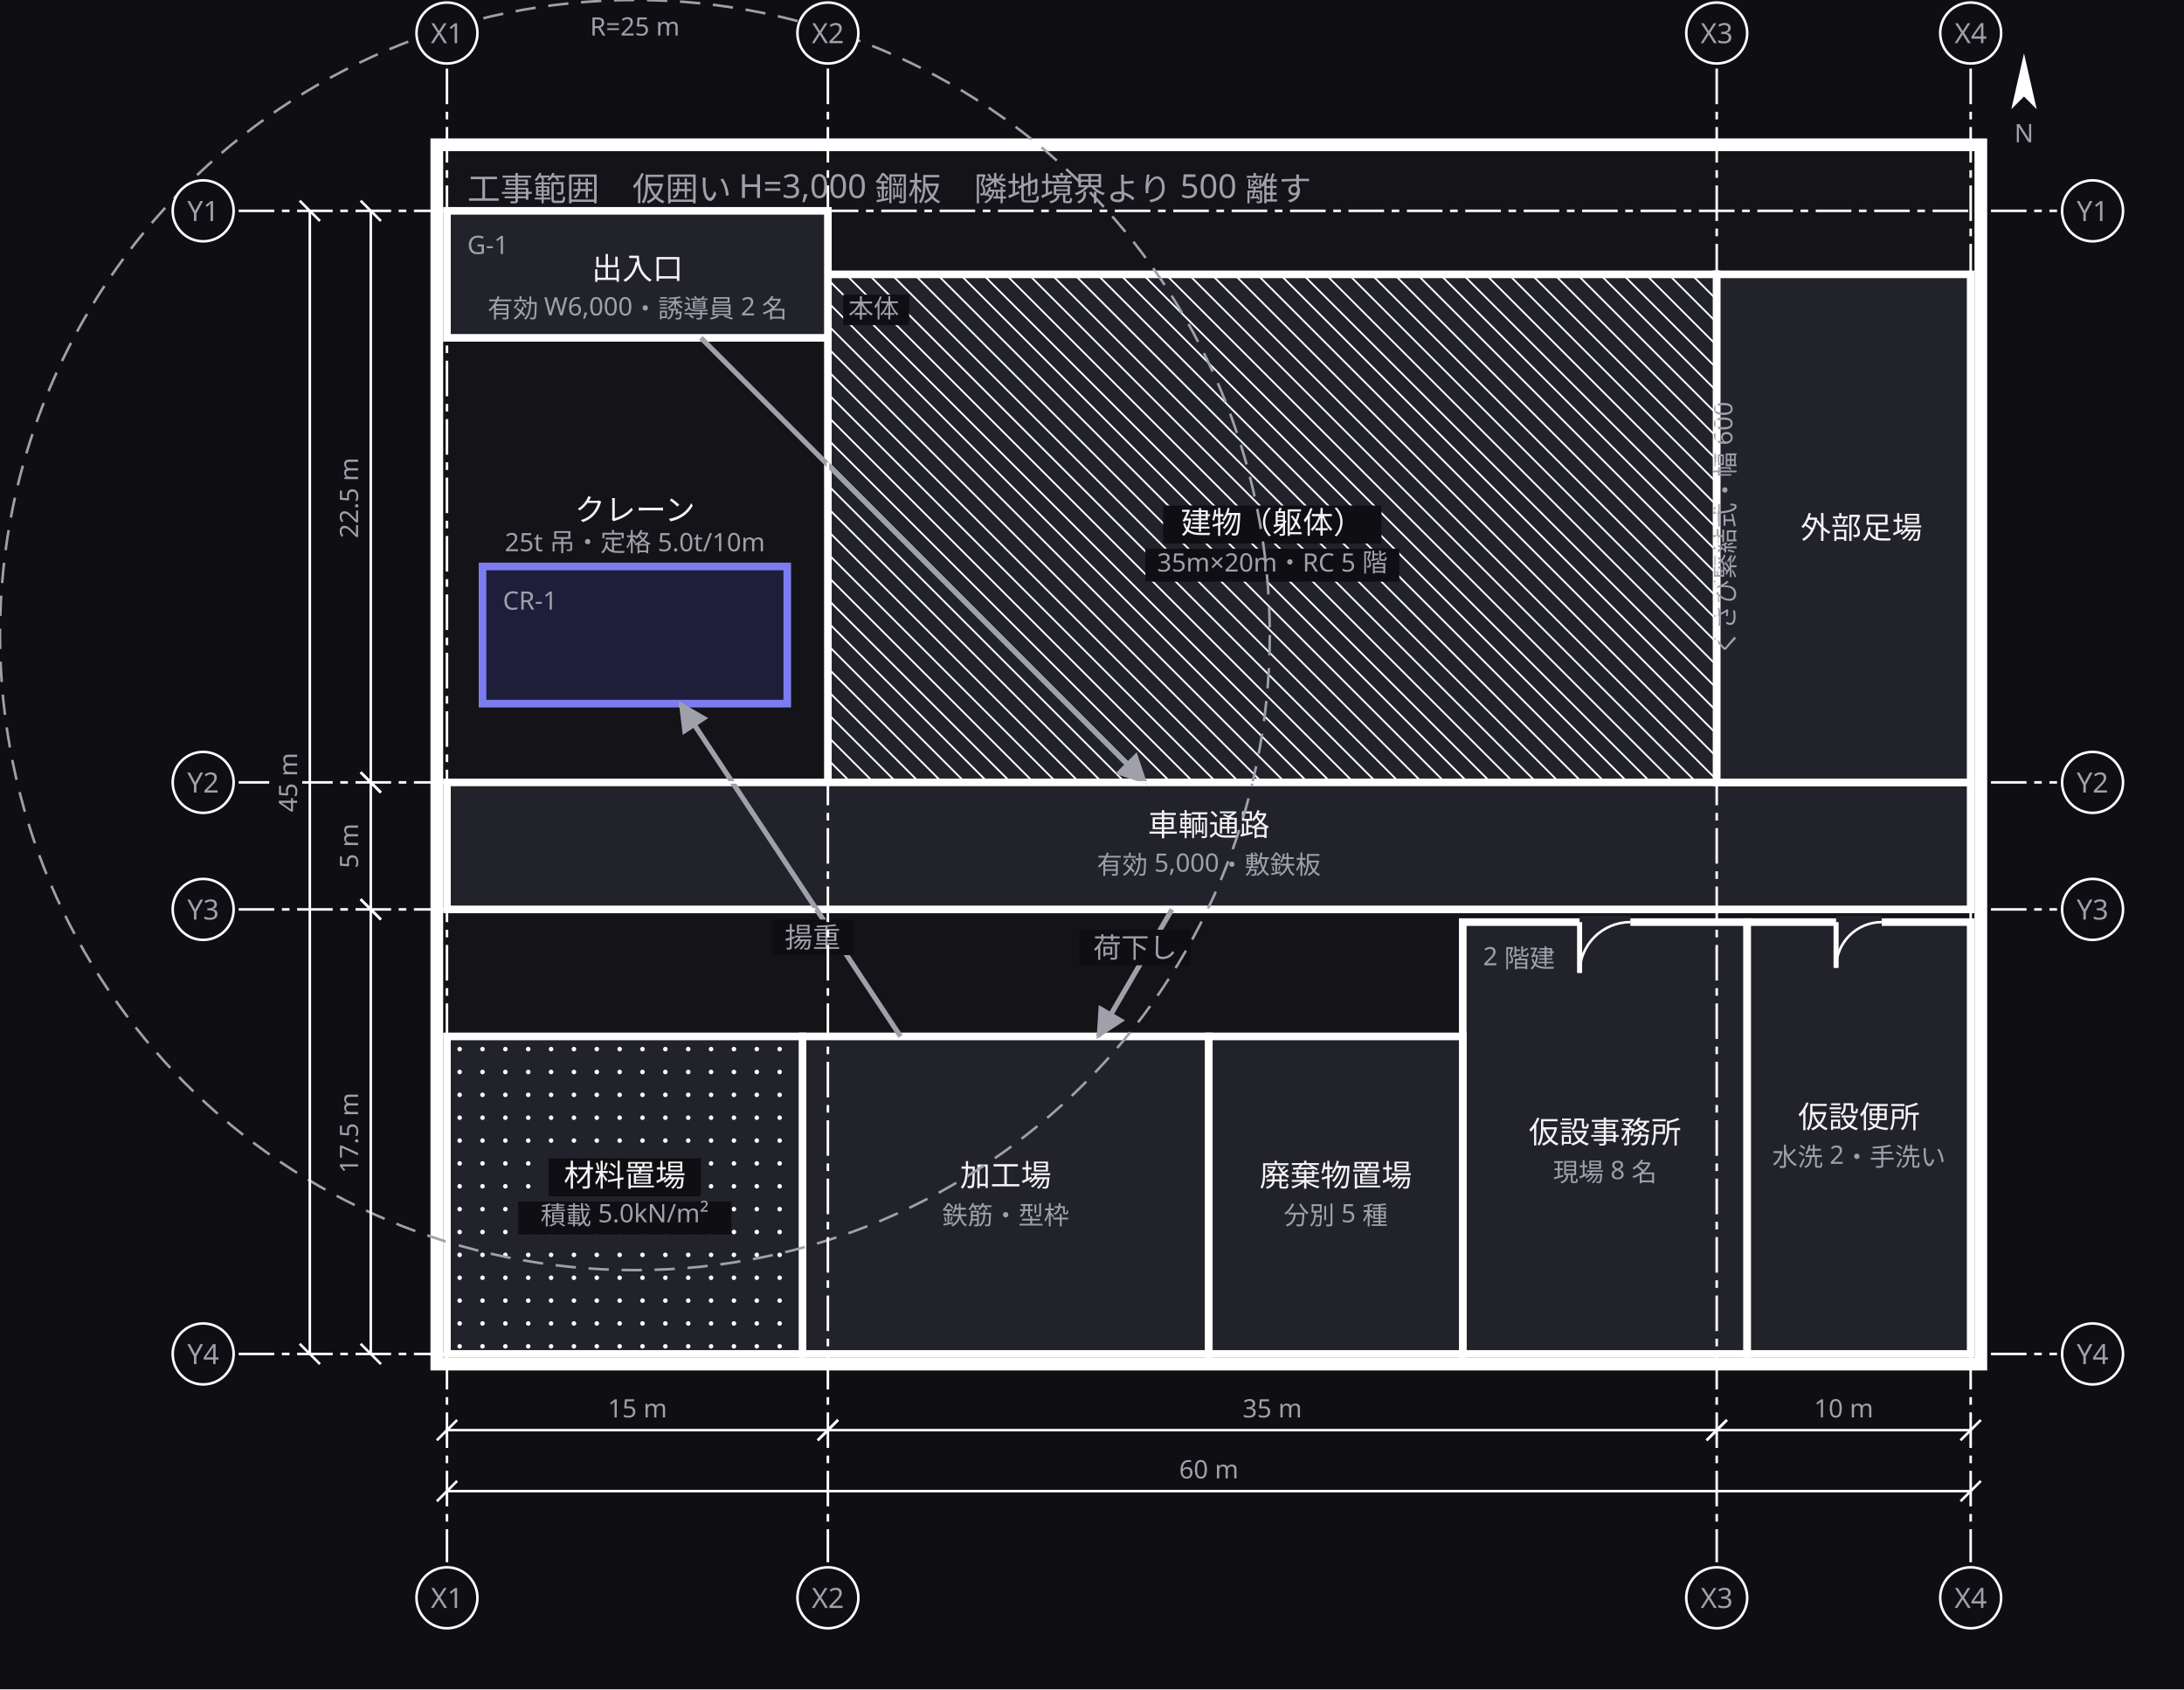
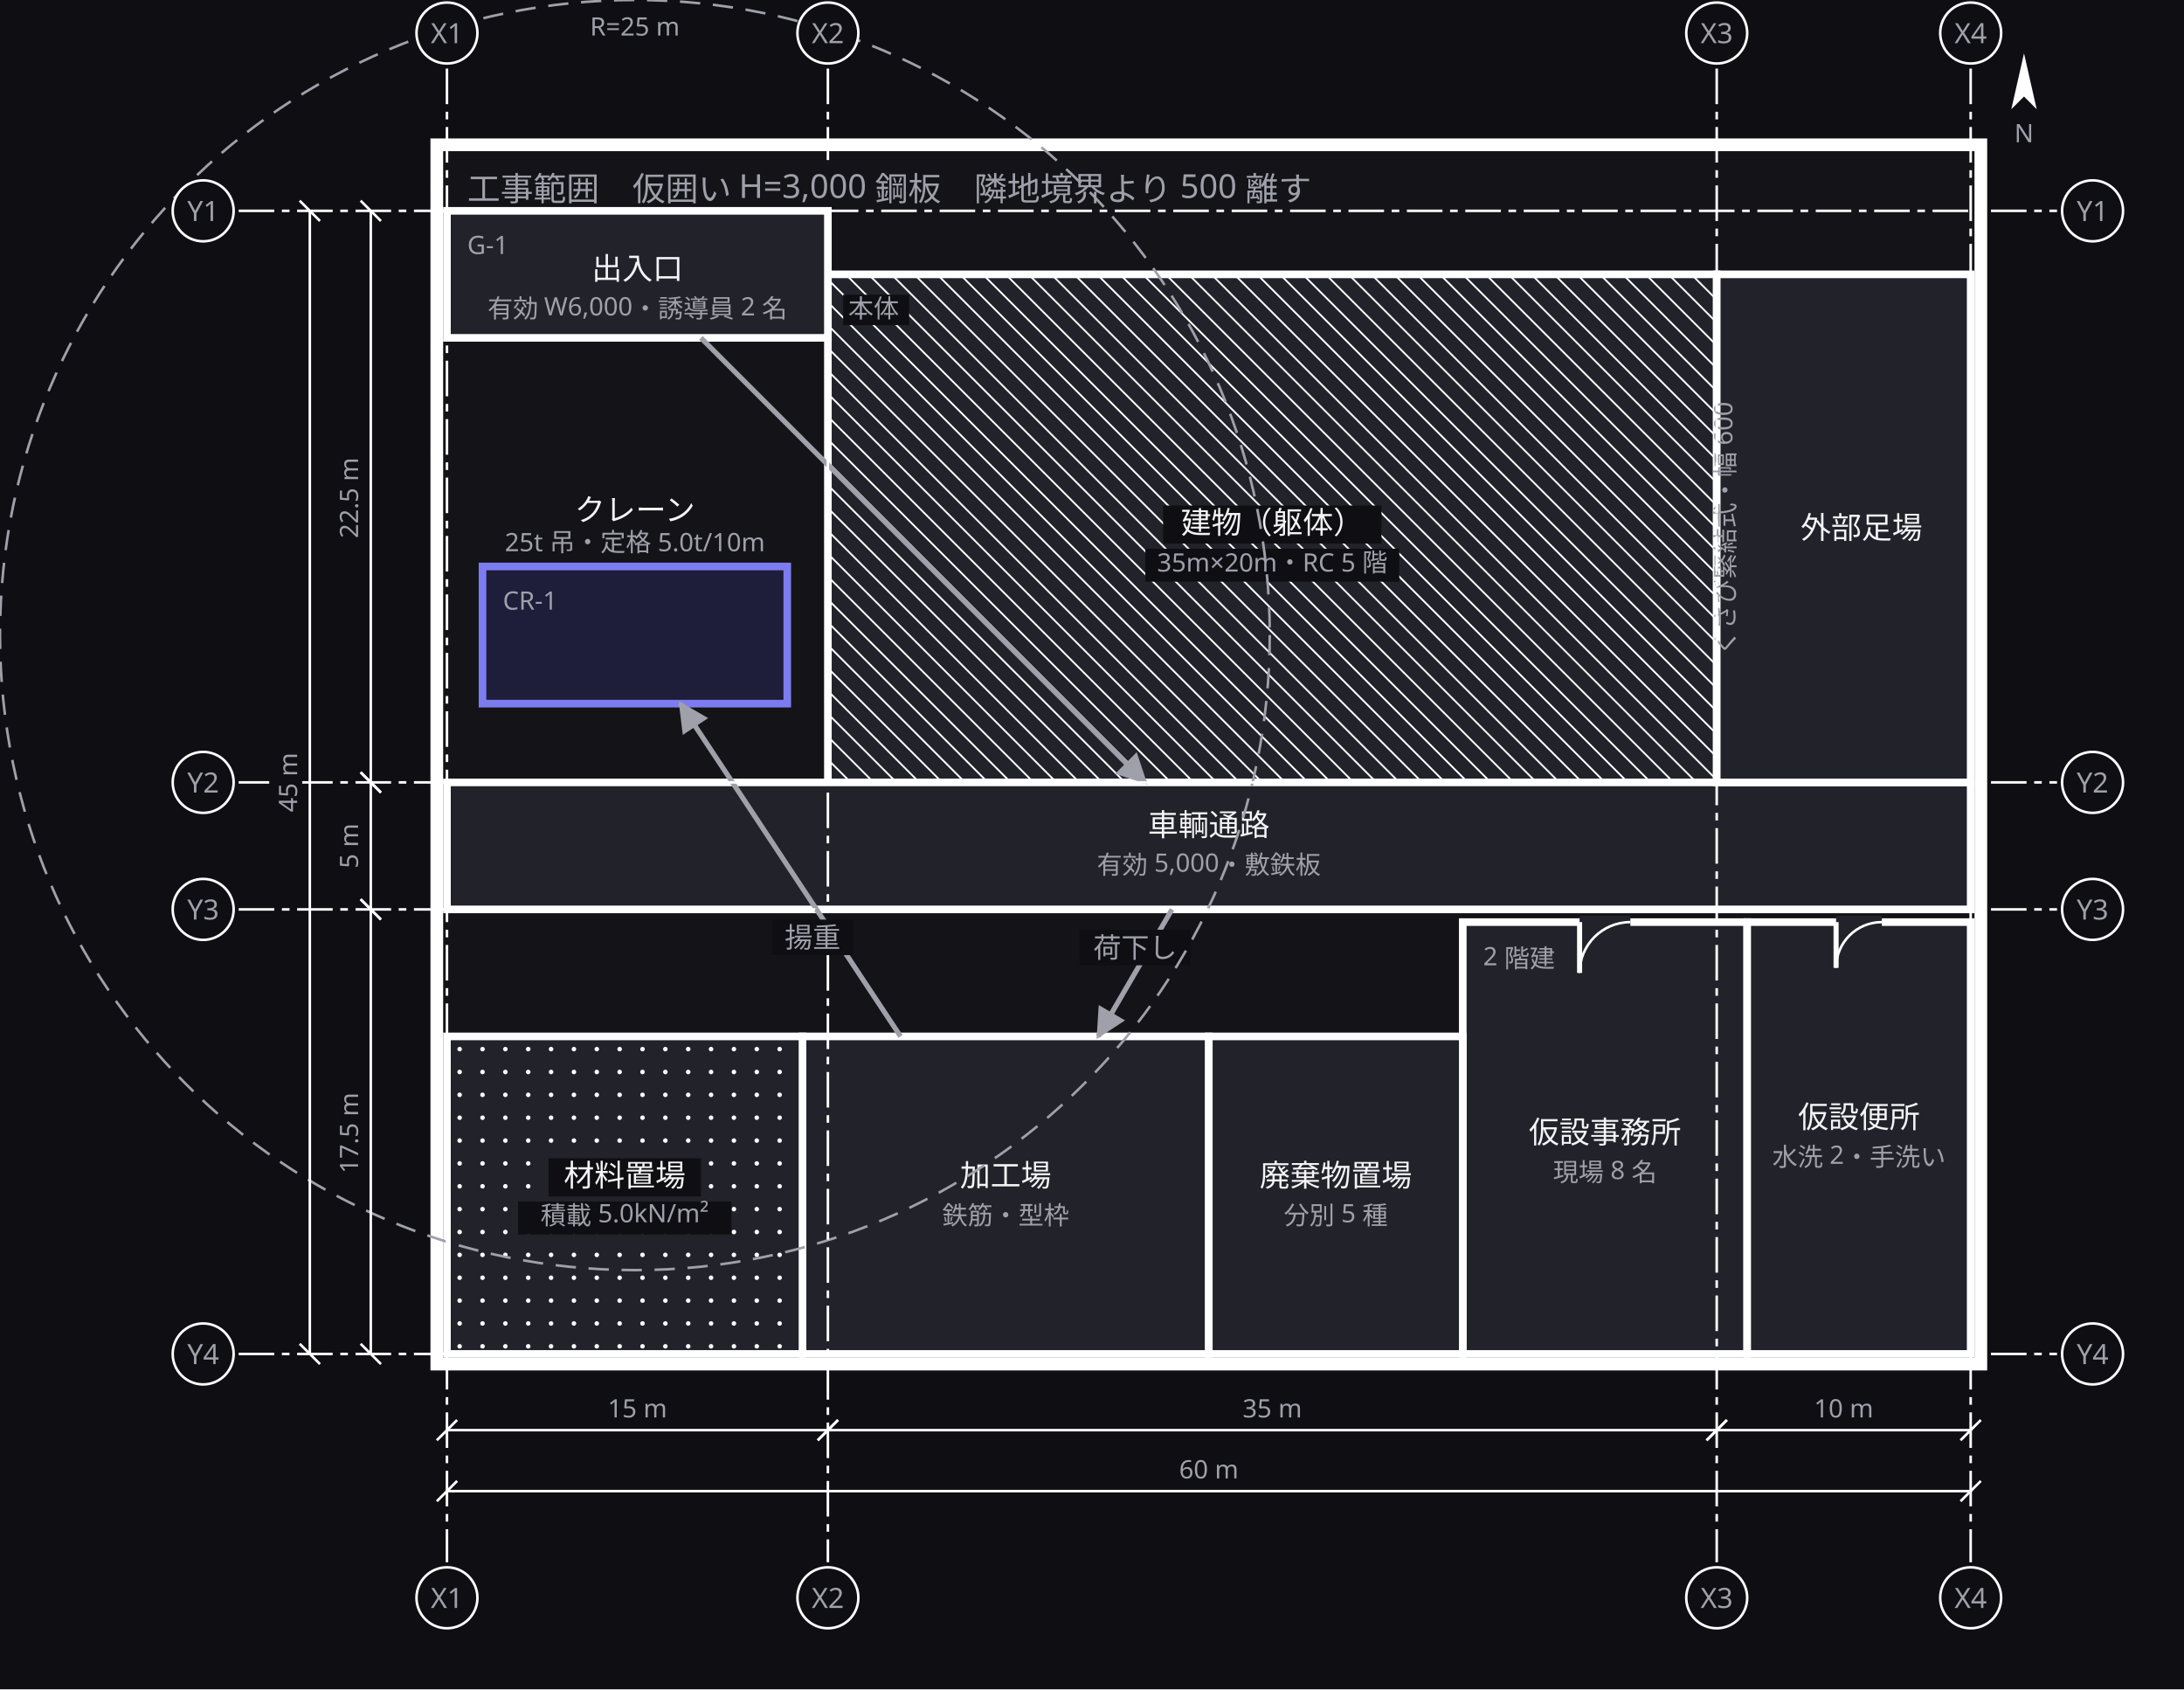
<svg xmlns="http://www.w3.org/2000/svg" width="860" height="665" viewBox="0 0 860 665">
  <defs>
    <marker id="arrow" viewBox="0 0 10 10" refX="9" refY="5" markerWidth="6" markerHeight="6" orient="auto">
      <path d="M 0 0 L 10 5 L 0 10 z" fill="#a0a0ab" />
    </marker>
  </defs>
  <rect data-paper="1" x="0" y="0" width="860" height="665" fill="#0f0f13" />
  <g data-group="site">
    <rect x="172" y="57" width="608" height="480" fill="#141418" stroke="#ffffff" stroke-width="5" />
    <text x="184" y="79" font-family="sans-serif" font-size="13" fill="#a0a0ab">工事範囲　仮囲い H=3,000 鋼板　隣地境界より 500 離す</text>
  </g>
  <g data-node="tatemono" data-pinned="false" data-shape="rect">
    <rect x="326" y="108" width="350" height="200" fill="#22222a" stroke="#ffffff" stroke-width="3" />
    <line x1="676" y1="109" x2="675" y2="108" stroke="#ffffff" stroke-width="0.7" />
    <line x1="676" y1="118" x2="666" y2="108" stroke="#ffffff" stroke-width="0.7" />
    <line x1="676" y1="127" x2="657" y2="108" stroke="#ffffff" stroke-width="0.7" />
    <line x1="676" y1="136" x2="648" y2="108" stroke="#ffffff" stroke-width="0.7" />
    <line x1="676" y1="145" x2="639" y2="108" stroke="#ffffff" stroke-width="0.7" />
    <line x1="676" y1="154" x2="630" y2="108" stroke="#ffffff" stroke-width="0.7" />
    <line x1="676" y1="163" x2="621" y2="108" stroke="#ffffff" stroke-width="0.7" />
    <line x1="676" y1="172" x2="612" y2="108" stroke="#ffffff" stroke-width="0.7" />
    <line x1="676" y1="181" x2="603" y2="108" stroke="#ffffff" stroke-width="0.7" />
    <line x1="676" y1="190" x2="594" y2="108" stroke="#ffffff" stroke-width="0.7" />
    <line x1="676" y1="199" x2="585" y2="108" stroke="#ffffff" stroke-width="0.7" />
    <line x1="676" y1="208" x2="576" y2="108" stroke="#ffffff" stroke-width="0.7" />
    <line x1="676" y1="217" x2="567" y2="108" stroke="#ffffff" stroke-width="0.7" />
    <line x1="676" y1="226" x2="558" y2="108" stroke="#ffffff" stroke-width="0.7" />
    <line x1="676" y1="235" x2="549" y2="108" stroke="#ffffff" stroke-width="0.7" />
    <line x1="676" y1="244" x2="540" y2="108" stroke="#ffffff" stroke-width="0.7" />
    <line x1="676" y1="253" x2="531" y2="108" stroke="#ffffff" stroke-width="0.7" />
    <line x1="676" y1="262" x2="522" y2="108" stroke="#ffffff" stroke-width="0.7" />
    <line x1="676" y1="271" x2="513" y2="108" stroke="#ffffff" stroke-width="0.7" />
    <line x1="676" y1="280" x2="504" y2="108" stroke="#ffffff" stroke-width="0.7" />
    <line x1="676" y1="289" x2="495" y2="108" stroke="#ffffff" stroke-width="0.7" />
    <line x1="676" y1="298" x2="486" y2="108" stroke="#ffffff" stroke-width="0.7" />
    <line x1="676" y1="307" x2="477" y2="108" stroke="#ffffff" stroke-width="0.7" />
    <line x1="468" y1="108" x2="668" y2="308" stroke="#ffffff" stroke-width="0.7" />
    <line x1="459" y1="108" x2="659" y2="308" stroke="#ffffff" stroke-width="0.7" />
    <line x1="450" y1="108" x2="650" y2="308" stroke="#ffffff" stroke-width="0.7" />
    <line x1="441" y1="108" x2="641" y2="308" stroke="#ffffff" stroke-width="0.7" />
    <line x1="432" y1="108" x2="632" y2="308" stroke="#ffffff" stroke-width="0.7" />
    <line x1="423" y1="108" x2="623" y2="308" stroke="#ffffff" stroke-width="0.7" />
    <line x1="414" y1="108" x2="614" y2="308" stroke="#ffffff" stroke-width="0.7" />
    <line x1="405" y1="108" x2="605" y2="308" stroke="#ffffff" stroke-width="0.7" />
    <line x1="396" y1="108" x2="596" y2="308" stroke="#ffffff" stroke-width="0.7" />
    <line x1="387" y1="108" x2="587" y2="308" stroke="#ffffff" stroke-width="0.7" />
    <line x1="378" y1="108" x2="578" y2="308" stroke="#ffffff" stroke-width="0.7" />
    <line x1="369" y1="108" x2="569" y2="308" stroke="#ffffff" stroke-width="0.7" />
    <line x1="360" y1="108" x2="560" y2="308" stroke="#ffffff" stroke-width="0.7" />
    <line x1="351" y1="108" x2="551" y2="308" stroke="#ffffff" stroke-width="0.7" />
    <line x1="342" y1="108" x2="542" y2="308" stroke="#ffffff" stroke-width="0.7" />
    <line x1="333" y1="108" x2="533" y2="308" stroke="#ffffff" stroke-width="0.7" />
    <line x1="326" y1="110" x2="524" y2="308" stroke="#ffffff" stroke-width="0.7" />
    <line x1="326" y1="119" x2="515" y2="308" stroke="#ffffff" stroke-width="0.7" />
    <line x1="326" y1="128" x2="506" y2="308" stroke="#ffffff" stroke-width="0.7" />
    <line x1="326" y1="137" x2="497" y2="308" stroke="#ffffff" stroke-width="0.7" />
    <line x1="326" y1="146" x2="488" y2="308" stroke="#ffffff" stroke-width="0.7" />
    <line x1="326" y1="155" x2="479" y2="308" stroke="#ffffff" stroke-width="0.7" />
    <line x1="326" y1="164" x2="470" y2="308" stroke="#ffffff" stroke-width="0.7" />
    <line x1="326" y1="173" x2="461" y2="308" stroke="#ffffff" stroke-width="0.7" />
    <line x1="326" y1="182" x2="452" y2="308" stroke="#ffffff" stroke-width="0.7" />
    <line x1="326" y1="191" x2="443" y2="308" stroke="#ffffff" stroke-width="0.7" />
    <line x1="326" y1="200" x2="434" y2="308" stroke="#ffffff" stroke-width="0.7" />
    <line x1="326" y1="209" x2="425" y2="308" stroke="#ffffff" stroke-width="0.7" />
    <line x1="326" y1="218" x2="416" y2="308" stroke="#ffffff" stroke-width="0.7" />
    <line x1="326" y1="227" x2="407" y2="308" stroke="#ffffff" stroke-width="0.7" />
    <line x1="326" y1="236" x2="398" y2="308" stroke="#ffffff" stroke-width="0.7" />
    <line x1="326" y1="245" x2="389" y2="308" stroke="#ffffff" stroke-width="0.7" />
    <line x1="326" y1="254" x2="380" y2="308" stroke="#ffffff" stroke-width="0.7" />
    <line x1="326" y1="263" x2="371" y2="308" stroke="#ffffff" stroke-width="0.7" />
    <line x1="326" y1="272" x2="362" y2="308" stroke="#ffffff" stroke-width="0.7" />
    <line x1="326" y1="281" x2="353" y2="308" stroke="#ffffff" stroke-width="0.7" />
    <line x1="326" y1="290" x2="344" y2="308" stroke="#ffffff" stroke-width="0.7" />
    <line x1="326" y1="299" x2="335" y2="308" stroke="#ffffff" stroke-width="0.7" />
    <rect x="332" y="116" width="26" height="12" fill="#0f0f13" />
    <text x="334" y="125" font-family="sans-serif" font-size="10" fill="#a0a0ab">本体</text>
    <rect x="458" y="199" width="86" height="15" fill="#0f0f13" />
    <text x="501" y="210" text-anchor="middle" font-family="sans-serif" font-size="12" fill="#f4f4f6">建物（躯体）</text>
    <rect x="451" y="216" width="100" height="13" fill="#0f0f13" />
    <text x="501" y="225" text-anchor="middle" font-family="sans-serif" font-size="10" fill="#a0a0ab">35m×20m・RC 5 階</text>
  </g>
  <g data-node="tsuro" data-pinned="false" data-shape="rect">
    <rect x="176" y="308" width="600" height="50" fill="#22222a" stroke="#ffffff" stroke-width="3" />
    <text x="476" y="329" text-anchor="middle" font-family="sans-serif" font-size="12" fill="#f4f4f6">車輌通路</text>
    <text x="476" y="344" text-anchor="middle" font-family="sans-serif" font-size="10" fill="#a0a0ab">有効 5,000・敷鉄板</text>
  </g>
  <g data-node="ashiba" data-pinned="false" data-shape="rect">
    <rect x="676" y="108" width="100" height="200" fill="#22222a" stroke="#ffffff" stroke-width="3" />
    <text x="733" y="212" text-anchor="middle" font-family="sans-serif" font-size="12" fill="#f4f4f6">外部足場</text>
    <text x="683" y="208" text-anchor="middle" font-family="sans-serif" font-size="10" fill="#a0a0ab" transform="rotate(-90 683 208)">くさび緊結式・幅 600</text>
  </g>
  <g data-node="kako" data-pinned="false" data-shape="rect">
    <rect x="316" y="408" width="160" height="125" fill="#22222a" stroke="#ffffff" stroke-width="3" />
    <text x="396" y="467" text-anchor="middle" font-family="sans-serif" font-size="12" fill="#f4f4f6">加工場</text>
    <text x="396" y="482" text-anchor="middle" font-family="sans-serif" font-size="10" fill="#a0a0ab">鉄筋・型枠</text>
  </g>
  <g data-node="jimusho" data-pinned="false" data-shape="rect">
    <rect x="576" y="363" width="112" height="170" fill="#22222a" stroke="#ffffff" stroke-width="3" />
    <line x1="622" y1="363" x2="642" y2="363" stroke="#22222a" stroke-width="5" />
    <line x1="622" y1="363" x2="622" y2="383" stroke="#ffffff" stroke-width="2" />
    <path d="M 622 383 A 20 20 0 0 1 642 363" fill="none" stroke="#ffffff" stroke-width="1" />
    <text x="584" y="380" font-family="sans-serif" font-size="10" fill="#a0a0ab">2 階建</text>
    <text x="632" y="450" text-anchor="middle" font-family="sans-serif" font-size="12" fill="#f4f4f6">仮設事務所</text>
    <text x="632" y="465" text-anchor="middle" font-family="sans-serif" font-size="10" fill="#a0a0ab">現場 8 名</text>
  </g>
  <g data-node="shizai" data-pinned="false" data-shape="rect">
    <rect x="176" y="408" width="140" height="125" fill="#22222a" stroke="#ffffff" stroke-width="3" />
    <circle cx="181" cy="413" r="0.9" fill="#ffffff" />
    <circle cx="190" cy="413" r="0.9" fill="#ffffff" />
    <circle cx="199" cy="413" r="0.9" fill="#ffffff" />
    <circle cx="208" cy="413" r="0.9" fill="#ffffff" />
    <circle cx="217" cy="413" r="0.9" fill="#ffffff" />
    <circle cx="226" cy="413" r="0.9" fill="#ffffff" />
    <circle cx="235" cy="413" r="0.9" fill="#ffffff" />
    <circle cx="244" cy="413" r="0.9" fill="#ffffff" />
    <circle cx="253" cy="413" r="0.9" fill="#ffffff" />
    <circle cx="262" cy="413" r="0.9" fill="#ffffff" />
    <circle cx="271" cy="413" r="0.9" fill="#ffffff" />
    <circle cx="280" cy="413" r="0.9" fill="#ffffff" />
    <circle cx="289" cy="413" r="0.9" fill="#ffffff" />
    <circle cx="298" cy="413" r="0.9" fill="#ffffff" />
    <circle cx="307" cy="413" r="0.9" fill="#ffffff" />
    <circle cx="316" cy="413" r="0.9" fill="#ffffff" />
    <circle cx="181" cy="422" r="0.9" fill="#ffffff" />
    <circle cx="190" cy="422" r="0.9" fill="#ffffff" />
    <circle cx="199" cy="422" r="0.9" fill="#ffffff" />
    <circle cx="208" cy="422" r="0.9" fill="#ffffff" />
    <circle cx="217" cy="422" r="0.9" fill="#ffffff" />
    <circle cx="226" cy="422" r="0.9" fill="#ffffff" />
    <circle cx="235" cy="422" r="0.9" fill="#ffffff" />
    <circle cx="244" cy="422" r="0.9" fill="#ffffff" />
    <circle cx="253" cy="422" r="0.9" fill="#ffffff" />
    <circle cx="262" cy="422" r="0.9" fill="#ffffff" />
    <circle cx="271" cy="422" r="0.9" fill="#ffffff" />
    <circle cx="280" cy="422" r="0.9" fill="#ffffff" />
    <circle cx="289" cy="422" r="0.9" fill="#ffffff" />
    <circle cx="298" cy="422" r="0.9" fill="#ffffff" />
    <circle cx="307" cy="422" r="0.9" fill="#ffffff" />
    <circle cx="316" cy="422" r="0.9" fill="#ffffff" />
    <circle cx="181" cy="431" r="0.9" fill="#ffffff" />
    <circle cx="190" cy="431" r="0.9" fill="#ffffff" />
    <circle cx="199" cy="431" r="0.9" fill="#ffffff" />
    <circle cx="208" cy="431" r="0.9" fill="#ffffff" />
    <circle cx="217" cy="431" r="0.9" fill="#ffffff" />
    <circle cx="226" cy="431" r="0.9" fill="#ffffff" />
    <circle cx="235" cy="431" r="0.9" fill="#ffffff" />
    <circle cx="244" cy="431" r="0.9" fill="#ffffff" />
    <circle cx="253" cy="431" r="0.9" fill="#ffffff" />
    <circle cx="262" cy="431" r="0.9" fill="#ffffff" />
    <circle cx="271" cy="431" r="0.9" fill="#ffffff" />
    <circle cx="280" cy="431" r="0.9" fill="#ffffff" />
    <circle cx="289" cy="431" r="0.9" fill="#ffffff" />
    <circle cx="298" cy="431" r="0.9" fill="#ffffff" />
    <circle cx="307" cy="431" r="0.9" fill="#ffffff" />
    <circle cx="316" cy="431" r="0.9" fill="#ffffff" />
    <circle cx="181" cy="440" r="0.9" fill="#ffffff" />
    <circle cx="190" cy="440" r="0.9" fill="#ffffff" />
    <circle cx="199" cy="440" r="0.9" fill="#ffffff" />
    <circle cx="208" cy="440" r="0.9" fill="#ffffff" />
    <circle cx="217" cy="440" r="0.9" fill="#ffffff" />
    <circle cx="226" cy="440" r="0.9" fill="#ffffff" />
    <circle cx="235" cy="440" r="0.9" fill="#ffffff" />
    <circle cx="244" cy="440" r="0.9" fill="#ffffff" />
    <circle cx="253" cy="440" r="0.9" fill="#ffffff" />
    <circle cx="262" cy="440" r="0.9" fill="#ffffff" />
    <circle cx="271" cy="440" r="0.9" fill="#ffffff" />
    <circle cx="280" cy="440" r="0.9" fill="#ffffff" />
    <circle cx="289" cy="440" r="0.9" fill="#ffffff" />
    <circle cx="298" cy="440" r="0.9" fill="#ffffff" />
    <circle cx="307" cy="440" r="0.9" fill="#ffffff" />
    <circle cx="316" cy="440" r="0.9" fill="#ffffff" />
    <circle cx="181" cy="449" r="0.9" fill="#ffffff" />
    <circle cx="190" cy="449" r="0.9" fill="#ffffff" />
    <circle cx="199" cy="449" r="0.9" fill="#ffffff" />
    <circle cx="208" cy="449" r="0.9" fill="#ffffff" />
    <circle cx="217" cy="449" r="0.9" fill="#ffffff" />
    <circle cx="226" cy="449" r="0.9" fill="#ffffff" />
    <circle cx="235" cy="449" r="0.9" fill="#ffffff" />
    <circle cx="244" cy="449" r="0.9" fill="#ffffff" />
    <circle cx="253" cy="449" r="0.9" fill="#ffffff" />
    <circle cx="262" cy="449" r="0.9" fill="#ffffff" />
    <circle cx="271" cy="449" r="0.9" fill="#ffffff" />
    <circle cx="280" cy="449" r="0.9" fill="#ffffff" />
    <circle cx="289" cy="449" r="0.9" fill="#ffffff" />
    <circle cx="298" cy="449" r="0.9" fill="#ffffff" />
    <circle cx="307" cy="449" r="0.9" fill="#ffffff" />
    <circle cx="316" cy="449" r="0.9" fill="#ffffff" />
    <circle cx="181" cy="458" r="0.9" fill="#ffffff" />
    <circle cx="190" cy="458" r="0.9" fill="#ffffff" />
    <circle cx="199" cy="458" r="0.9" fill="#ffffff" />
    <circle cx="208" cy="458" r="0.9" fill="#ffffff" />
    <circle cx="217" cy="458" r="0.9" fill="#ffffff" />
    <circle cx="226" cy="458" r="0.9" fill="#ffffff" />
    <circle cx="235" cy="458" r="0.9" fill="#ffffff" />
    <circle cx="244" cy="458" r="0.9" fill="#ffffff" />
    <circle cx="253" cy="458" r="0.9" fill="#ffffff" />
    <circle cx="262" cy="458" r="0.9" fill="#ffffff" />
    <circle cx="271" cy="458" r="0.9" fill="#ffffff" />
    <circle cx="280" cy="458" r="0.9" fill="#ffffff" />
    <circle cx="289" cy="458" r="0.9" fill="#ffffff" />
    <circle cx="298" cy="458" r="0.9" fill="#ffffff" />
    <circle cx="307" cy="458" r="0.9" fill="#ffffff" />
    <circle cx="316" cy="458" r="0.9" fill="#ffffff" />
    <circle cx="181" cy="467" r="0.9" fill="#ffffff" />
    <circle cx="190" cy="467" r="0.9" fill="#ffffff" />
    <circle cx="199" cy="467" r="0.9" fill="#ffffff" />
    <circle cx="208" cy="467" r="0.9" fill="#ffffff" />
    <circle cx="217" cy="467" r="0.9" fill="#ffffff" />
    <circle cx="226" cy="467" r="0.9" fill="#ffffff" />
    <circle cx="235" cy="467" r="0.9" fill="#ffffff" />
    <circle cx="244" cy="467" r="0.9" fill="#ffffff" />
    <circle cx="253" cy="467" r="0.9" fill="#ffffff" />
    <circle cx="262" cy="467" r="0.9" fill="#ffffff" />
    <circle cx="271" cy="467" r="0.9" fill="#ffffff" />
    <circle cx="280" cy="467" r="0.9" fill="#ffffff" />
    <circle cx="289" cy="467" r="0.9" fill="#ffffff" />
    <circle cx="298" cy="467" r="0.9" fill="#ffffff" />
    <circle cx="307" cy="467" r="0.9" fill="#ffffff" />
    <circle cx="316" cy="467" r="0.9" fill="#ffffff" />
    <circle cx="181" cy="476" r="0.9" fill="#ffffff" />
    <circle cx="190" cy="476" r="0.9" fill="#ffffff" />
    <circle cx="199" cy="476" r="0.9" fill="#ffffff" />
    <circle cx="208" cy="476" r="0.9" fill="#ffffff" />
    <circle cx="217" cy="476" r="0.9" fill="#ffffff" />
    <circle cx="226" cy="476" r="0.9" fill="#ffffff" />
    <circle cx="235" cy="476" r="0.9" fill="#ffffff" />
    <circle cx="244" cy="476" r="0.9" fill="#ffffff" />
    <circle cx="253" cy="476" r="0.9" fill="#ffffff" />
    <circle cx="262" cy="476" r="0.9" fill="#ffffff" />
    <circle cx="271" cy="476" r="0.9" fill="#ffffff" />
    <circle cx="280" cy="476" r="0.9" fill="#ffffff" />
    <circle cx="289" cy="476" r="0.9" fill="#ffffff" />
    <circle cx="298" cy="476" r="0.9" fill="#ffffff" />
    <circle cx="307" cy="476" r="0.9" fill="#ffffff" />
    <circle cx="316" cy="476" r="0.9" fill="#ffffff" />
    <circle cx="181" cy="485" r="0.9" fill="#ffffff" />
    <circle cx="190" cy="485" r="0.9" fill="#ffffff" />
    <circle cx="199" cy="485" r="0.9" fill="#ffffff" />
    <circle cx="208" cy="485" r="0.9" fill="#ffffff" />
    <circle cx="217" cy="485" r="0.9" fill="#ffffff" />
    <circle cx="226" cy="485" r="0.9" fill="#ffffff" />
    <circle cx="235" cy="485" r="0.9" fill="#ffffff" />
    <circle cx="244" cy="485" r="0.9" fill="#ffffff" />
    <circle cx="253" cy="485" r="0.9" fill="#ffffff" />
    <circle cx="262" cy="485" r="0.9" fill="#ffffff" />
    <circle cx="271" cy="485" r="0.9" fill="#ffffff" />
    <circle cx="280" cy="485" r="0.9" fill="#ffffff" />
    <circle cx="289" cy="485" r="0.9" fill="#ffffff" />
    <circle cx="298" cy="485" r="0.9" fill="#ffffff" />
    <circle cx="307" cy="485" r="0.9" fill="#ffffff" />
    <circle cx="316" cy="485" r="0.9" fill="#ffffff" />
    <circle cx="181" cy="494" r="0.9" fill="#ffffff" />
    <circle cx="190" cy="494" r="0.9" fill="#ffffff" />
    <circle cx="199" cy="494" r="0.9" fill="#ffffff" />
    <circle cx="208" cy="494" r="0.9" fill="#ffffff" />
    <circle cx="217" cy="494" r="0.9" fill="#ffffff" />
    <circle cx="226" cy="494" r="0.9" fill="#ffffff" />
    <circle cx="235" cy="494" r="0.9" fill="#ffffff" />
    <circle cx="244" cy="494" r="0.9" fill="#ffffff" />
    <circle cx="253" cy="494" r="0.9" fill="#ffffff" />
    <circle cx="262" cy="494" r="0.9" fill="#ffffff" />
    <circle cx="271" cy="494" r="0.9" fill="#ffffff" />
    <circle cx="280" cy="494" r="0.9" fill="#ffffff" />
    <circle cx="289" cy="494" r="0.9" fill="#ffffff" />
    <circle cx="298" cy="494" r="0.9" fill="#ffffff" />
    <circle cx="307" cy="494" r="0.9" fill="#ffffff" />
    <circle cx="316" cy="494" r="0.9" fill="#ffffff" />
    <circle cx="181" cy="503" r="0.9" fill="#ffffff" />
    <circle cx="190" cy="503" r="0.9" fill="#ffffff" />
    <circle cx="199" cy="503" r="0.9" fill="#ffffff" />
    <circle cx="208" cy="503" r="0.9" fill="#ffffff" />
    <circle cx="217" cy="503" r="0.9" fill="#ffffff" />
    <circle cx="226" cy="503" r="0.9" fill="#ffffff" />
    <circle cx="235" cy="503" r="0.9" fill="#ffffff" />
    <circle cx="244" cy="503" r="0.9" fill="#ffffff" />
    <circle cx="253" cy="503" r="0.9" fill="#ffffff" />
    <circle cx="262" cy="503" r="0.9" fill="#ffffff" />
    <circle cx="271" cy="503" r="0.9" fill="#ffffff" />
    <circle cx="280" cy="503" r="0.9" fill="#ffffff" />
    <circle cx="289" cy="503" r="0.9" fill="#ffffff" />
    <circle cx="298" cy="503" r="0.9" fill="#ffffff" />
    <circle cx="307" cy="503" r="0.9" fill="#ffffff" />
    <circle cx="316" cy="503" r="0.9" fill="#ffffff" />
    <circle cx="181" cy="512" r="0.9" fill="#ffffff" />
    <circle cx="190" cy="512" r="0.9" fill="#ffffff" />
    <circle cx="199" cy="512" r="0.9" fill="#ffffff" />
    <circle cx="208" cy="512" r="0.9" fill="#ffffff" />
    <circle cx="217" cy="512" r="0.9" fill="#ffffff" />
    <circle cx="226" cy="512" r="0.9" fill="#ffffff" />
    <circle cx="235" cy="512" r="0.9" fill="#ffffff" />
    <circle cx="244" cy="512" r="0.9" fill="#ffffff" />
    <circle cx="253" cy="512" r="0.9" fill="#ffffff" />
    <circle cx="262" cy="512" r="0.9" fill="#ffffff" />
    <circle cx="271" cy="512" r="0.9" fill="#ffffff" />
    <circle cx="280" cy="512" r="0.9" fill="#ffffff" />
    <circle cx="289" cy="512" r="0.9" fill="#ffffff" />
    <circle cx="298" cy="512" r="0.9" fill="#ffffff" />
    <circle cx="307" cy="512" r="0.9" fill="#ffffff" />
    <circle cx="316" cy="512" r="0.9" fill="#ffffff" />
    <circle cx="181" cy="521" r="0.9" fill="#ffffff" />
    <circle cx="190" cy="521" r="0.9" fill="#ffffff" />
    <circle cx="199" cy="521" r="0.9" fill="#ffffff" />
    <circle cx="208" cy="521" r="0.9" fill="#ffffff" />
    <circle cx="217" cy="521" r="0.9" fill="#ffffff" />
    <circle cx="226" cy="521" r="0.9" fill="#ffffff" />
    <circle cx="235" cy="521" r="0.9" fill="#ffffff" />
    <circle cx="244" cy="521" r="0.9" fill="#ffffff" />
    <circle cx="253" cy="521" r="0.9" fill="#ffffff" />
    <circle cx="262" cy="521" r="0.9" fill="#ffffff" />
    <circle cx="271" cy="521" r="0.9" fill="#ffffff" />
    <circle cx="280" cy="521" r="0.9" fill="#ffffff" />
    <circle cx="289" cy="521" r="0.9" fill="#ffffff" />
    <circle cx="298" cy="521" r="0.9" fill="#ffffff" />
    <circle cx="307" cy="521" r="0.9" fill="#ffffff" />
    <circle cx="316" cy="521" r="0.9" fill="#ffffff" />
    <circle cx="181" cy="530" r="0.9" fill="#ffffff" />
    <circle cx="190" cy="530" r="0.9" fill="#ffffff" />
    <circle cx="199" cy="530" r="0.9" fill="#ffffff" />
    <circle cx="208" cy="530" r="0.9" fill="#ffffff" />
    <circle cx="217" cy="530" r="0.9" fill="#ffffff" />
    <circle cx="226" cy="530" r="0.9" fill="#ffffff" />
    <circle cx="235" cy="530" r="0.9" fill="#ffffff" />
    <circle cx="244" cy="530" r="0.9" fill="#ffffff" />
    <circle cx="253" cy="530" r="0.9" fill="#ffffff" />
    <circle cx="262" cy="530" r="0.9" fill="#ffffff" />
    <circle cx="271" cy="530" r="0.9" fill="#ffffff" />
    <circle cx="280" cy="530" r="0.9" fill="#ffffff" />
    <circle cx="289" cy="530" r="0.9" fill="#ffffff" />
    <circle cx="298" cy="530" r="0.9" fill="#ffffff" />
    <circle cx="307" cy="530" r="0.9" fill="#ffffff" />
    <circle cx="316" cy="530" r="0.9" fill="#ffffff" />
    <rect x="216" y="456" width="60" height="15" fill="#0f0f13" />
    <text x="246" y="467" text-anchor="middle" font-family="sans-serif" font-size="12" fill="#f4f4f6">材料置場</text>
    <rect x="204" y="473" width="84" height="13" fill="#0f0f13" />
    <text x="246" y="482" text-anchor="middle" font-family="sans-serif" font-size="10" fill="#a0a0ab">積載 5.0kN/m²</text>
  </g>
  <g data-node="benjo" data-pinned="false" data-shape="rect">
    <rect x="688" y="363" width="88" height="170" fill="#22222a" stroke="#ffffff" stroke-width="3" />
    <line x1="723" y1="363" x2="741" y2="363" stroke="#22222a" stroke-width="5" />
    <line x1="723" y1="363" x2="723" y2="381" stroke="#ffffff" stroke-width="2" />
    <path d="M 723 381 A 18 18 0 0 1 741 363" fill="none" stroke="#ffffff" stroke-width="1" />
    <text x="732" y="444" text-anchor="middle" font-family="sans-serif" font-size="12" fill="#f4f4f6">仮設便所</text>
    <text x="732" y="459" text-anchor="middle" font-family="sans-serif" font-size="10" fill="#a0a0ab">水洗 2・手洗い</text>
  </g>
  <g data-node="haiki" data-pinned="false" data-shape="rect">
    <rect x="476" y="408" width="100" height="125" fill="#22222a" stroke="#ffffff" stroke-width="3" />
    <text x="526" y="467" text-anchor="middle" font-family="sans-serif" font-size="12" fill="#f4f4f6">廃棄物置場</text>
    <text x="526" y="482" text-anchor="middle" font-family="sans-serif" font-size="10" fill="#a0a0ab">分別 5 種</text>
  </g>
  <g data-node="gate" data-pinned="false" data-shape="rect">
    <rect x="176" y="83" width="150" height="50" fill="#22222a" stroke="#ffffff" stroke-width="3" />
    <text x="184" y="100" font-family="sans-serif" font-size="10" fill="#a0a0ab">G-1</text>
    <text x="251" y="110" text-anchor="middle" font-family="sans-serif" font-size="12" fill="#f4f4f6">出入口</text>
    <text x="251" y="125" text-anchor="middle" font-family="sans-serif" font-size="10" fill="#a0a0ab">有効 W6,000・誘導員 2 名</text>
  </g>
  <g data-node="crane" data-pinned="false" data-appearance="primary" data-shape="rect">
    <rect x="190" y="223" width="120" height="54" fill="#1e1e3a" stroke="#7c7cf0" stroke-width="3" />
    <text x="198" y="240" font-family="sans-serif" font-size="10" fill="#a0a0ab">CR-1</text>
    <text x="250" y="205" text-anchor="middle" font-family="sans-serif" font-size="12" fill="#f4f4f6">クレーン</text>
    <text x="250" y="217" text-anchor="middle" font-family="sans-serif" font-size="10" fill="#a0a0ab">25t 吊・定格 5.0t/10m</text>
  </g>
  <g data-edge="gate&gt;tsuro" data-pinned="false">
    <path d="M 276 133 L 451 308" fill="none" stroke="#a0a0ab" stroke-width="2" marker-end="url(#arrow)" />
  </g>
  <g data-edge="tsuro&gt;kako" data-pinned="false">
    <path d="M 461.5 358 L 432.4 408" fill="none" stroke="#a0a0ab" stroke-width="2" marker-end="url(#arrow)" />
    <rect data-edge-label="1" x="425" y="366" width="44" height="14" fill="#0f0f13" />
    <text x="447" y="377" text-anchor="middle" font-family="sans-serif" font-size="11" fill="#a0a0ab">荷下し</text>
  </g>
  <g data-edge="kako&gt;crane" data-pinned="false">
    <path d="M 354.6 408 L 267.9 277" fill="none" stroke="#a0a0ab" stroke-width="2" marker-end="url(#arrow)" />
    <rect data-edge-label="1" x="304" y="362" width="32" height="14" fill="#0f0f13" />
    <text x="320" y="373" text-anchor="middle" font-family="sans-serif" font-size="11" fill="#a0a0ab">揚重</text>
  </g>
  <g data-range="crane">
    <circle cx="250" cy="250" r="250" fill="none" stroke="#a0a0ab" stroke-width="1" stroke-dasharray="8 5" />
    <text x="250" y="14" text-anchor="middle" font-family="sans-serif" font-size="10" fill="#a0a0ab">R=25 m</text>
  </g>
  <g data-grid="true">
    <line x1="176" y1="27" x2="176" y2="615" stroke="#ffffff" stroke-width="1" stroke-dasharray="14 3 3 3" />
    <circle cx="176" cy="13" r="12" fill="#0f0f13" stroke="#ffffff" />
    <text x="176" y="17" text-anchor="middle" font-family="sans-serif" font-size="11" fill="#a0a0ab">X1</text>
    <circle cx="176" cy="629" r="12" fill="#0f0f13" stroke="#ffffff" />
    <text x="176" y="633" text-anchor="middle" font-family="sans-serif" font-size="11" fill="#a0a0ab">X1</text>
-     <line x1="326" y1="27" x2="326" y2="615" stroke="#ffffff" stroke-width="1" stroke-dasharray="14 3 3 3" />
+     <line x1="326" y1="27" x2="326" y2="63" stroke="#ffffff" stroke-width="1" stroke-dasharray="14 3 3 3" />
+     <line x1="326" y1="82" x2="326" y2="359" stroke="#ffffff" stroke-width="1" stroke-dasharray="14 3 3 3" />
+     <line x1="326" y1="376" x2="326" y2="615" stroke="#ffffff" stroke-width="1" stroke-dasharray="14 3 3 3" />
    <circle cx="326" cy="13" r="12" fill="#0f0f13" stroke="#ffffff" />
    <text x="326" y="17" text-anchor="middle" font-family="sans-serif" font-size="11" fill="#a0a0ab">X2</text>
    <circle cx="326" cy="629" r="12" fill="#0f0f13" stroke="#ffffff" />
    <text x="326" y="633" text-anchor="middle" font-family="sans-serif" font-size="11" fill="#a0a0ab">X2</text>
    <line x1="676" y1="27" x2="676" y2="615" stroke="#ffffff" stroke-width="1" stroke-dasharray="14 3 3 3" />
    <circle cx="676" cy="13" r="12" fill="#0f0f13" stroke="#ffffff" />
    <text x="676" y="17" text-anchor="middle" font-family="sans-serif" font-size="11" fill="#a0a0ab">X3</text>
    <circle cx="676" cy="629" r="12" fill="#0f0f13" stroke="#ffffff" />
    <text x="676" y="633" text-anchor="middle" font-family="sans-serif" font-size="11" fill="#a0a0ab">X3</text>
    <line x1="776" y1="27" x2="776" y2="615" stroke="#ffffff" stroke-width="1" stroke-dasharray="14 3 3 3" />
    <circle cx="776" cy="13" r="12" fill="#0f0f13" stroke="#ffffff" />
    <text x="776" y="17" text-anchor="middle" font-family="sans-serif" font-size="11" fill="#a0a0ab">X4</text>
    <circle cx="776" cy="629" r="12" fill="#0f0f13" stroke="#ffffff" />
    <text x="776" y="633" text-anchor="middle" font-family="sans-serif" font-size="11" fill="#a0a0ab">X4</text>
    <line x1="94" y1="83" x2="810" y2="83" stroke="#ffffff" stroke-width="1" stroke-dasharray="14 3 3 3" />
    <circle cx="80" cy="83" r="12" fill="#0f0f13" stroke="#ffffff" />
    <text x="80" y="87" text-anchor="middle" font-family="sans-serif" font-size="11" fill="#a0a0ab">Y1</text>
    <circle cx="824" cy="83" r="12" fill="#0f0f13" stroke="#ffffff" />
    <text x="824" y="87" text-anchor="middle" font-family="sans-serif" font-size="11" fill="#a0a0ab">Y1</text>
    <line x1="94" y1="308" x2="810" y2="308" stroke="#ffffff" stroke-width="1" stroke-dasharray="14 3 3 3" />
    <circle cx="80" cy="308" r="12" fill="#0f0f13" stroke="#ffffff" />
    <text x="80" y="312" text-anchor="middle" font-family="sans-serif" font-size="11" fill="#a0a0ab">Y2</text>
    <circle cx="824" cy="308" r="12" fill="#0f0f13" stroke="#ffffff" />
    <text x="824" y="312" text-anchor="middle" font-family="sans-serif" font-size="11" fill="#a0a0ab">Y2</text>
    <line x1="94" y1="358" x2="810" y2="358" stroke="#ffffff" stroke-width="1" stroke-dasharray="14 3 3 3" />
    <circle cx="80" cy="358" r="12" fill="#0f0f13" stroke="#ffffff" />
    <text x="80" y="362" text-anchor="middle" font-family="sans-serif" font-size="11" fill="#a0a0ab">Y3</text>
    <circle cx="824" cy="358" r="12" fill="#0f0f13" stroke="#ffffff" />
    <text x="824" y="362" text-anchor="middle" font-family="sans-serif" font-size="11" fill="#a0a0ab">Y3</text>
    <line x1="94" y1="533" x2="810" y2="533" stroke="#ffffff" stroke-width="1" stroke-dasharray="14 3 3 3" />
    <circle cx="80" cy="533" r="12" fill="#0f0f13" stroke="#ffffff" />
    <text x="80" y="537" text-anchor="middle" font-family="sans-serif" font-size="11" fill="#a0a0ab">Y4</text>
    <circle cx="824" cy="533" r="12" fill="#0f0f13" stroke="#ffffff" />
    <text x="824" y="537" text-anchor="middle" font-family="sans-serif" font-size="11" fill="#a0a0ab">Y4</text>
  </g>
  <g data-dimensions="true">
    <line x1="176" y1="563" x2="326" y2="563" stroke="#ffffff" stroke-width="1" />
    <line x1="172" y1="567" x2="180" y2="559" stroke="#ffffff" stroke-width="1" />
    <line x1="322" y1="567" x2="330" y2="559" stroke="#ffffff" stroke-width="1" />
    <rect x="236" y="548" width="30" height="13" fill="#0f0f13" />
    <text x="251" y="558" text-anchor="middle" font-family="sans-serif" font-size="10" fill="#a0a0ab">15 m</text>
    <line x1="326" y1="563" x2="676" y2="563" stroke="#ffffff" stroke-width="1" />
    <line x1="322" y1="567" x2="330" y2="559" stroke="#ffffff" stroke-width="1" />
    <line x1="672" y1="567" x2="680" y2="559" stroke="#ffffff" stroke-width="1" />
    <rect x="486" y="548" width="30" height="13" fill="#0f0f13" />
    <text x="501" y="558" text-anchor="middle" font-family="sans-serif" font-size="10" fill="#a0a0ab">35 m</text>
    <line x1="676" y1="563" x2="776" y2="563" stroke="#ffffff" stroke-width="1" />
    <line x1="672" y1="567" x2="680" y2="559" stroke="#ffffff" stroke-width="1" />
    <line x1="772" y1="567" x2="780" y2="559" stroke="#ffffff" stroke-width="1" />
    <rect x="711" y="548" width="30" height="13" fill="#0f0f13" />
    <text x="726" y="558" text-anchor="middle" font-family="sans-serif" font-size="10" fill="#a0a0ab">10 m</text>
    <line x1="176" y1="587" x2="776" y2="587" stroke="#ffffff" stroke-width="1" />
    <line x1="172" y1="591" x2="180" y2="583" stroke="#ffffff" stroke-width="1" />
    <line x1="772" y1="591" x2="780" y2="583" stroke="#ffffff" stroke-width="1" />
    <rect x="461" y="572" width="30" height="13" fill="#0f0f13" />
    <text x="476" y="582" text-anchor="middle" font-family="sans-serif" font-size="10" fill="#a0a0ab">60 m</text>
    <line x1="146" y1="83" x2="146" y2="308" stroke="#ffffff" stroke-width="1" />
    <line x1="142" y1="79" x2="150" y2="87" stroke="#ffffff" stroke-width="1" />
    <line x1="142" y1="304" x2="150" y2="312" stroke="#ffffff" stroke-width="1" />
    <rect x="130" y="175" width="13" height="42" fill="#0f0f13" />
    <text x="141" y="196" text-anchor="middle" font-family="sans-serif" font-size="10" fill="#a0a0ab" transform="rotate(-90 141 196)">22.5 m</text>
    <line x1="146" y1="308" x2="146" y2="358" stroke="#ffffff" stroke-width="1" />
    <line x1="142" y1="304" x2="150" y2="312" stroke="#ffffff" stroke-width="1" />
    <line x1="142" y1="354" x2="150" y2="362" stroke="#ffffff" stroke-width="1" />
    <rect x="130" y="321" width="13" height="24" fill="#0f0f13" />
    <text x="141" y="333" text-anchor="middle" font-family="sans-serif" font-size="10" fill="#a0a0ab" transform="rotate(-90 141 333)">5 m</text>
    <line x1="146" y1="358" x2="146" y2="533" stroke="#ffffff" stroke-width="1" />
    <line x1="142" y1="354" x2="150" y2="362" stroke="#ffffff" stroke-width="1" />
    <line x1="142" y1="529" x2="150" y2="537" stroke="#ffffff" stroke-width="1" />
    <rect x="130" y="425" width="13" height="42" fill="#0f0f13" />
    <text x="141" y="446" text-anchor="middle" font-family="sans-serif" font-size="10" fill="#a0a0ab" transform="rotate(-90 141 446)">17.5 m</text>
    <line x1="122" y1="83" x2="122" y2="533" stroke="#ffffff" stroke-width="1" />
    <line x1="118" y1="79" x2="126" y2="87" stroke="#ffffff" stroke-width="1" />
    <line x1="118" y1="529" x2="126" y2="537" stroke="#ffffff" stroke-width="1" />
    <rect x="106" y="293" width="13" height="30" fill="#0f0f13" />
    <text x="117" y="308" text-anchor="middle" font-family="sans-serif" font-size="10" fill="#a0a0ab" transform="rotate(-90 117 308)">45 m</text>
    <g transform="rotate(0 797 34)">
      <path d="M 797 21 L 802 43 L 797 38 L 792 43 Z" fill="#ffffff" />
    </g>
    <text x="797" y="56" text-anchor="middle" font-family="sans-serif" font-size="10" fill="#a0a0ab">N</text>
  </g>
</svg>
